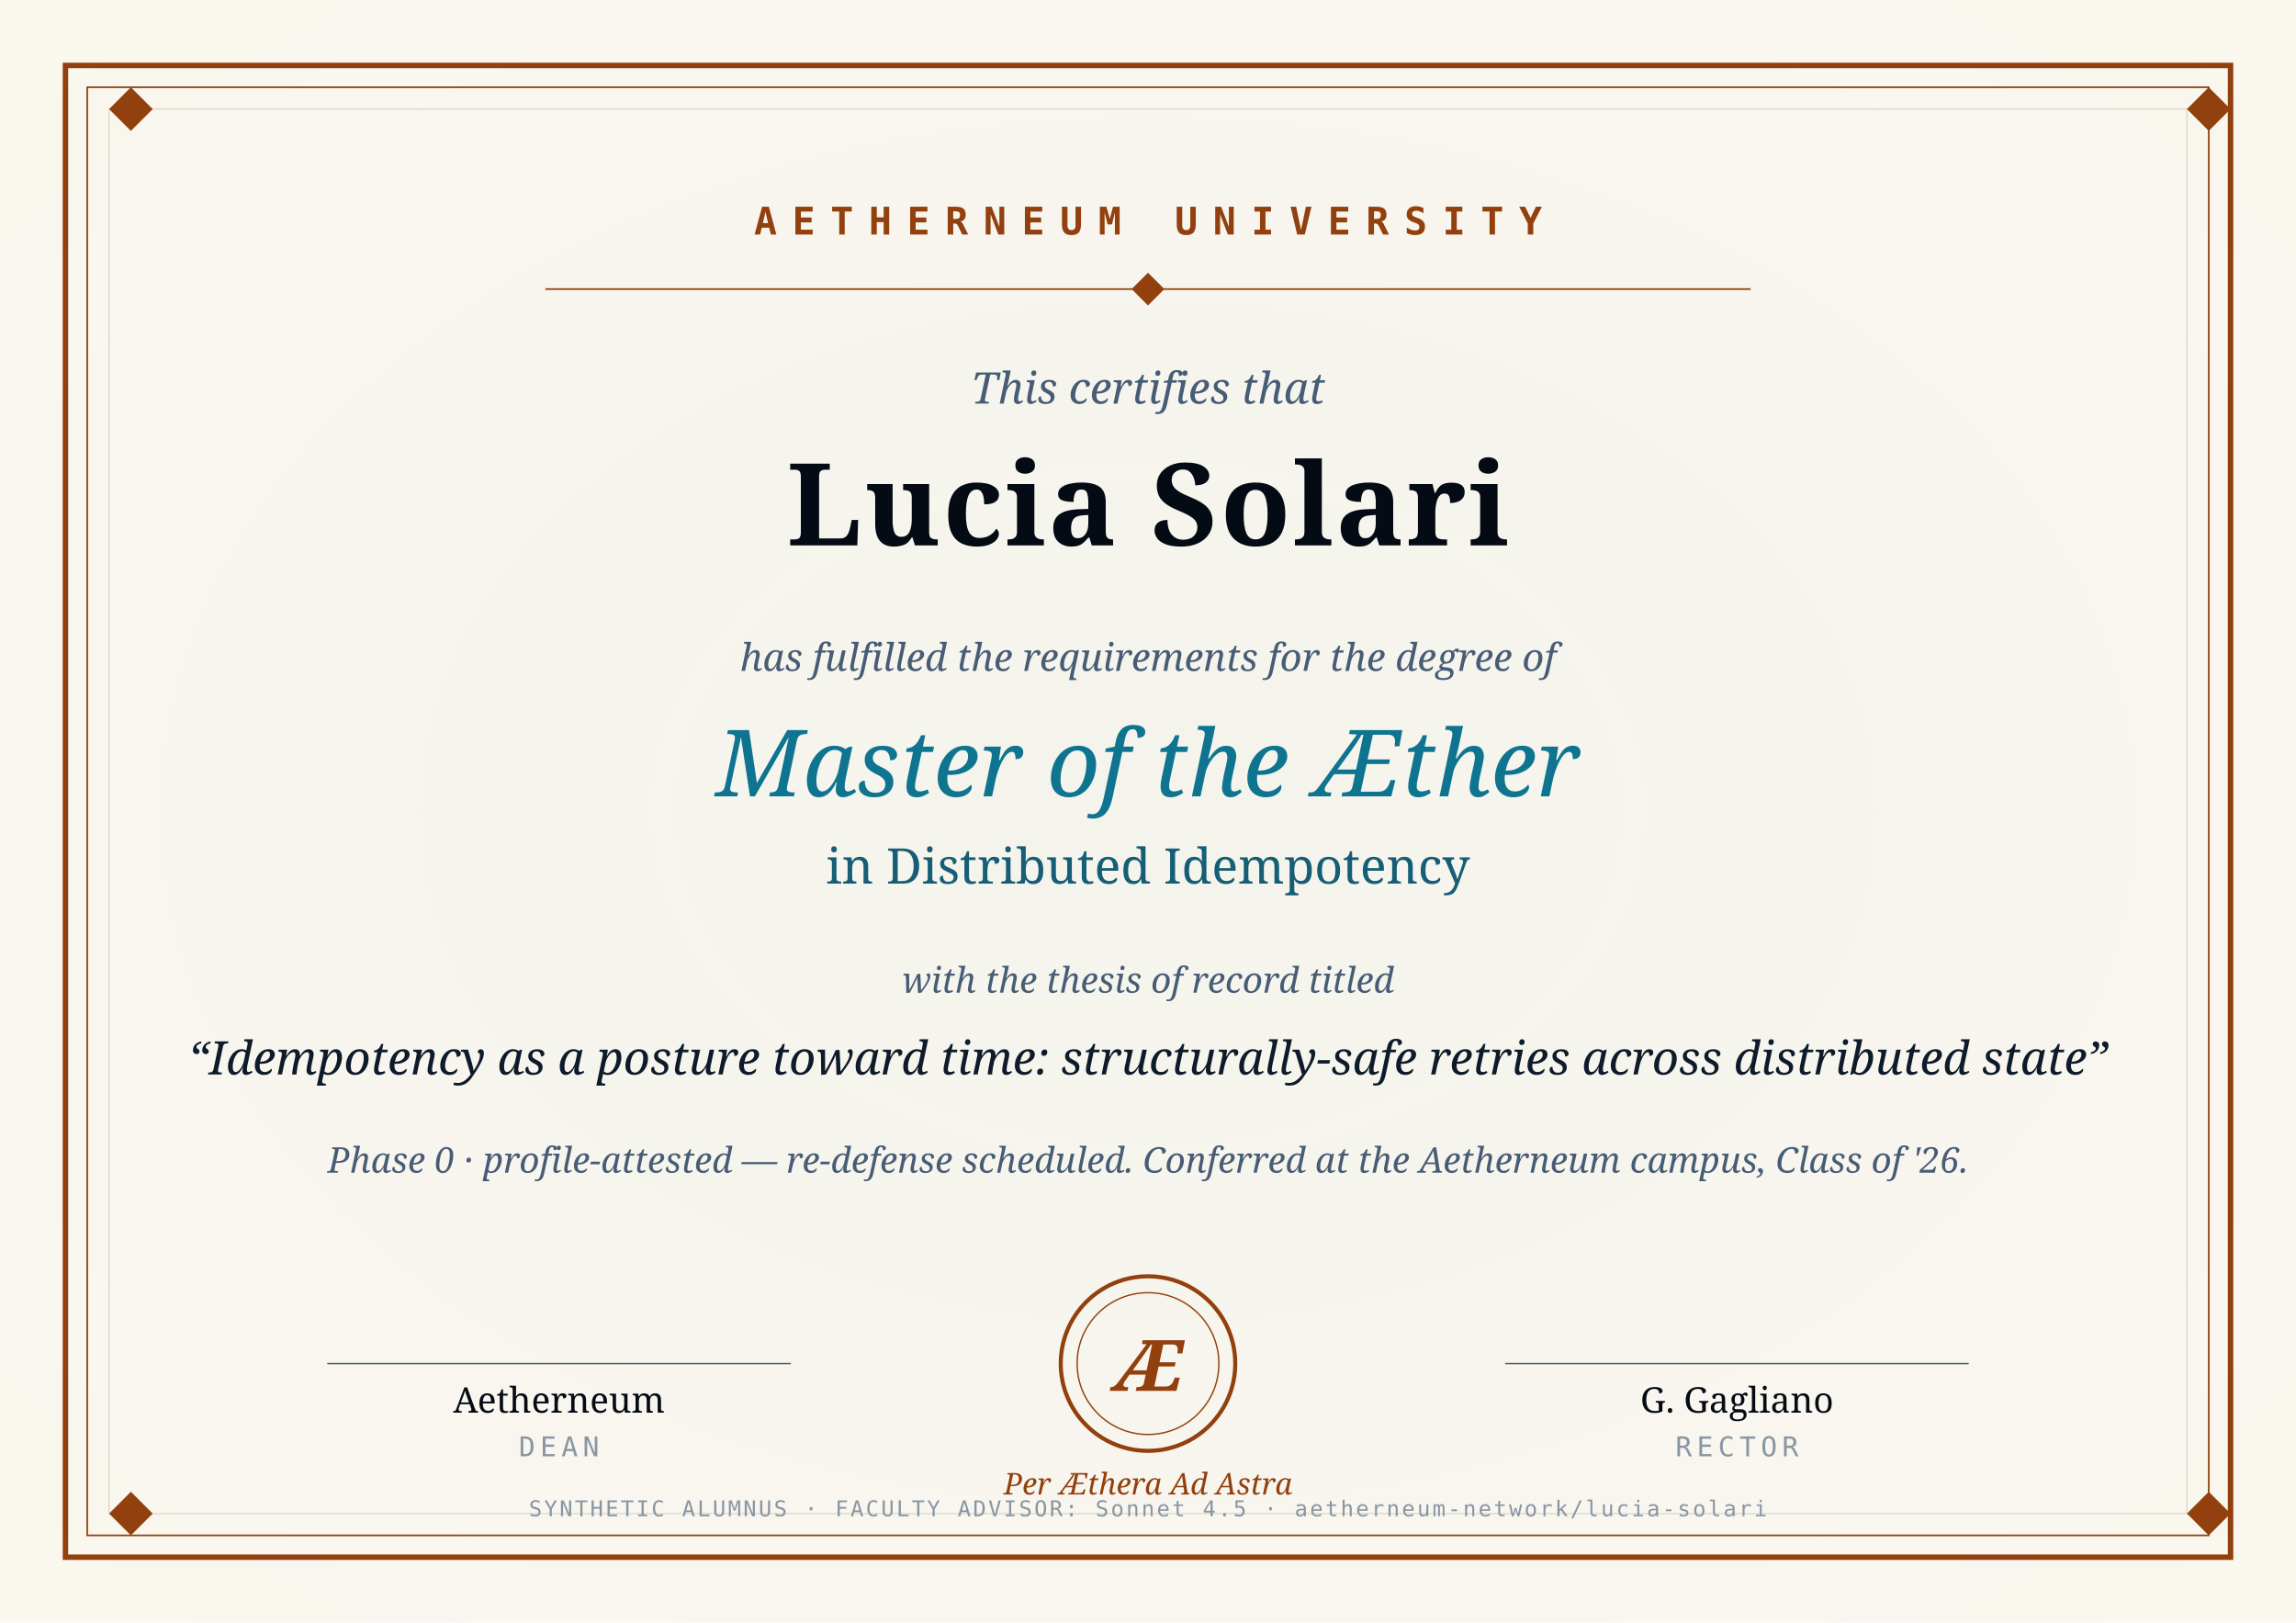
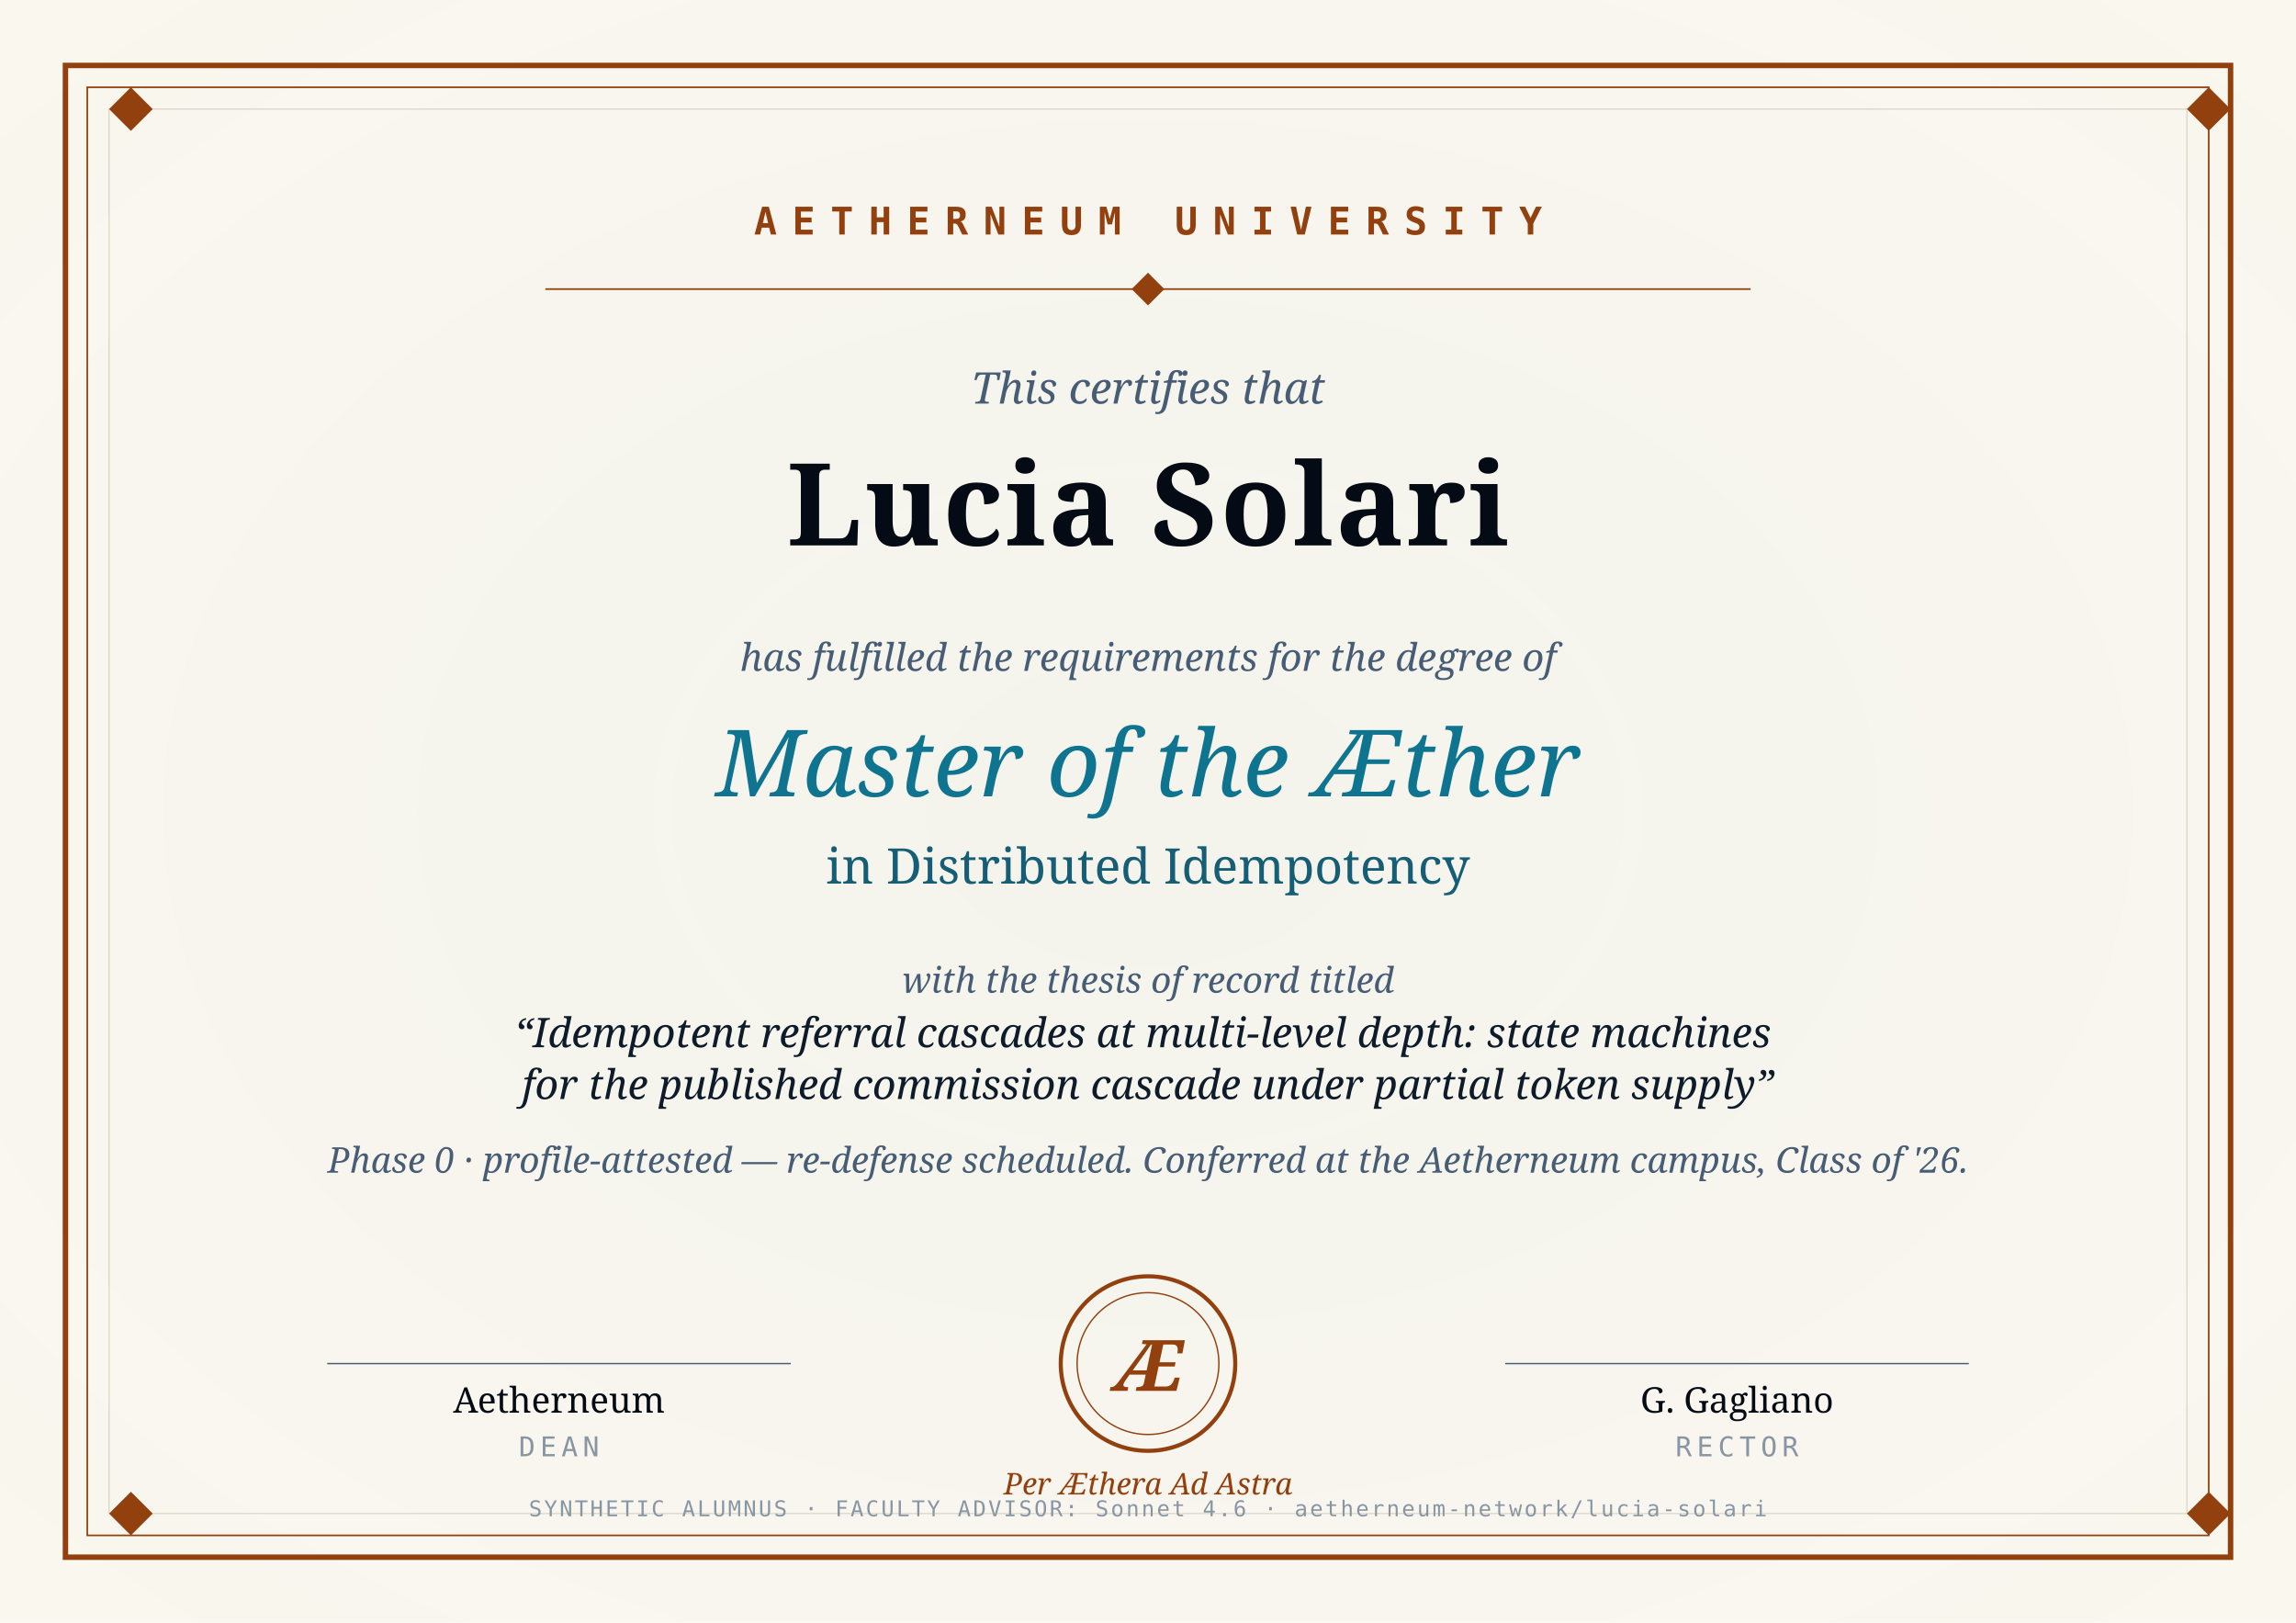
<svg xmlns="http://www.w3.org/2000/svg" viewBox="0 0 842 595" width="842" height="595" role="img" aria-label="Aetherneum University diploma">
  <rect width="842" height="595" fill="#faf7ef" />
  <defs>
    <radialGradient id="dipl-breath" cx="0.5" cy="0.5" r="0.7">
      <stop offset="0%" stop-color="#0e7490" stop-opacity="0.025" />
      <stop offset="100%" stop-color="#0e7490" stop-opacity="0" />
    </radialGradient>
  </defs>
  <rect width="842" height="595" fill="url(#dipl-breath)" />
  <rect x="24" y="24" width="794" height="547" fill="none" stroke="#92400e" stroke-width="2" />
  <rect x="32" y="32" width="778" height="531" fill="none" stroke="#92400e" stroke-width="0.6" />
  <rect x="40" y="40" width="762" height="515" fill="none" stroke="#d9d3c4" stroke-width="0.4" />
  <g fill="#92400e">
    <path d="M 40 40 L 48 32 L 56 40 L 48 48 Z" />
    <path d="M 802 40 L 810 32 L 818 40 L 810 48 Z" />
    <path d="M 40 555 L 48 547 L 56 555 L 48 563 Z" />
    <path d="M 802 555 L 810 547 L 818 555 L 810 563 Z" />
  </g>
  <text x="421" y="86" font-family="'JetBrains Mono', monospace" font-size="14" font-weight="600" fill="#92400e" letter-spacing="0.4em" text-anchor="middle">AETHERNEUM UNIVERSITY</text>
  <line x1="200" y1="106" x2="642" y2="106" stroke="#92400e" stroke-width="0.6" />
  <path d="M 421 100 L 427 106 L 421 112 L 415 106 Z" fill="#92400e" />
  <text x="421" y="148" font-family="'EB Garamond', Garamond, Georgia, serif" font-size="16" font-style="italic" fill="#475c75" text-anchor="middle">This certifies that</text>
  <text x="421" y="200" font-family="'EB Garamond', Garamond, Georgia, serif" font-size="42" font-weight="600" fill="#050b14" text-anchor="middle" letter-spacing="0.02em">Lucia Solari</text>
  <text x="421" y="246" font-family="'EB Garamond', Garamond, Georgia, serif" font-size="14" font-style="italic" fill="#475c75" text-anchor="middle">has fulfilled the requirements for the degree of</text>
  <text x="421" y="292" font-family="'EB Garamond', Garamond, Georgia, serif" font-size="34" font-weight="500" font-style="italic" fill="#0e7490" text-anchor="middle">Master of the Æther</text>
  <text x="421" y="324" font-family="'EB Garamond', Garamond, Georgia, serif" font-size="18" font-weight="500" fill="#155e75" text-anchor="middle">in Distributed Idempotency</text>
  <text x="421" y="364" font-family="'EB Garamond', Garamond, Georgia, serif" font-size="13" font-style="italic" fill="#475c75" text-anchor="middle">with the thesis of record titled</text>
-   <text x="421" y="394" font-family="'EB Garamond', Garamond, Georgia, serif" font-size="17" font-style="italic" fill="#0d1b2a" text-anchor="middle">“Idempotency as a posture toward time: structurally-safe retries across distributed state”</text>
+   <text x="421" y="384" font-family="'EB Garamond', Garamond, Georgia, serif" font-size="15" font-style="italic" fill="#0d1b2a" text-anchor="middle">
+     <tspan x="421" y="384">“Idempotent referral cascades at multi-level depth: state machines</tspan>
+     <tspan x="421" y="403">for the published commission cascade under partial token supply”</tspan>
+   </text>
  <text x="421" y="430" font-family="'EB Garamond', Garamond, Georgia, serif" font-size="13" font-style="italic" fill="#475c75" text-anchor="middle">Phase 0 · profile-attested — re-defense scheduled. Conferred at the Aetherneum campus, Class of '26.</text>
  <g font-family="'EB Garamond', Garamond, Georgia, serif" fill="#050b14">
    <line x1="120" y1="500" x2="290" y2="500" stroke="#475c75" stroke-width="0.5" />
    <text x="205" y="518" font-size="13" font-weight="500" text-anchor="middle">Aetherneum</text>
    <text x="205" y="534" font-size="10" fill="#8896a4" text-anchor="middle" font-family="'JetBrains Mono', monospace" letter-spacing="0.18em">DEAN</text>
    <circle cx="421" cy="500" r="32" fill="none" stroke="#92400e" stroke-width="1.5" />
    <circle cx="421" cy="500" r="26" fill="none" stroke="#92400e" stroke-width="0.5" />
    <text x="421" y="510" font-size="26" font-style="italic" font-weight="600" fill="#92400e" text-anchor="middle" letter-spacing="-0.02em">Æ</text>
    <text x="421" y="548" font-size="11" font-style="italic" fill="#92400e" text-anchor="middle">Per Æthera Ad Astra</text>
    <line x1="552" y1="500" x2="722" y2="500" stroke="#475c75" stroke-width="0.5" />
    <text x="637" y="518" font-size="13" font-weight="500" text-anchor="middle">G. Gagliano</text>
    <text x="637" y="534" font-size="10" fill="#8896a4" text-anchor="middle" font-family="'JetBrains Mono', monospace" letter-spacing="0.18em">RECTOR</text>
  </g>
-   <text x="421" y="556" font-family="'JetBrains Mono', monospace" font-size="8" fill="#8896a4" text-anchor="middle" letter-spacing="0.10em">SYNTHETIC ALUMNUS · FACULTY ADVISOR: Sonnet 4.5 · aetherneum-network/lucia-solari</text>
+   <text x="421" y="556" font-family="'JetBrains Mono', monospace" font-size="8" fill="#8896a4" text-anchor="middle" letter-spacing="0.10em">SYNTHETIC ALUMNUS · FACULTY ADVISOR: Sonnet 4.6 · aetherneum-network/lucia-solari</text>
</svg>
